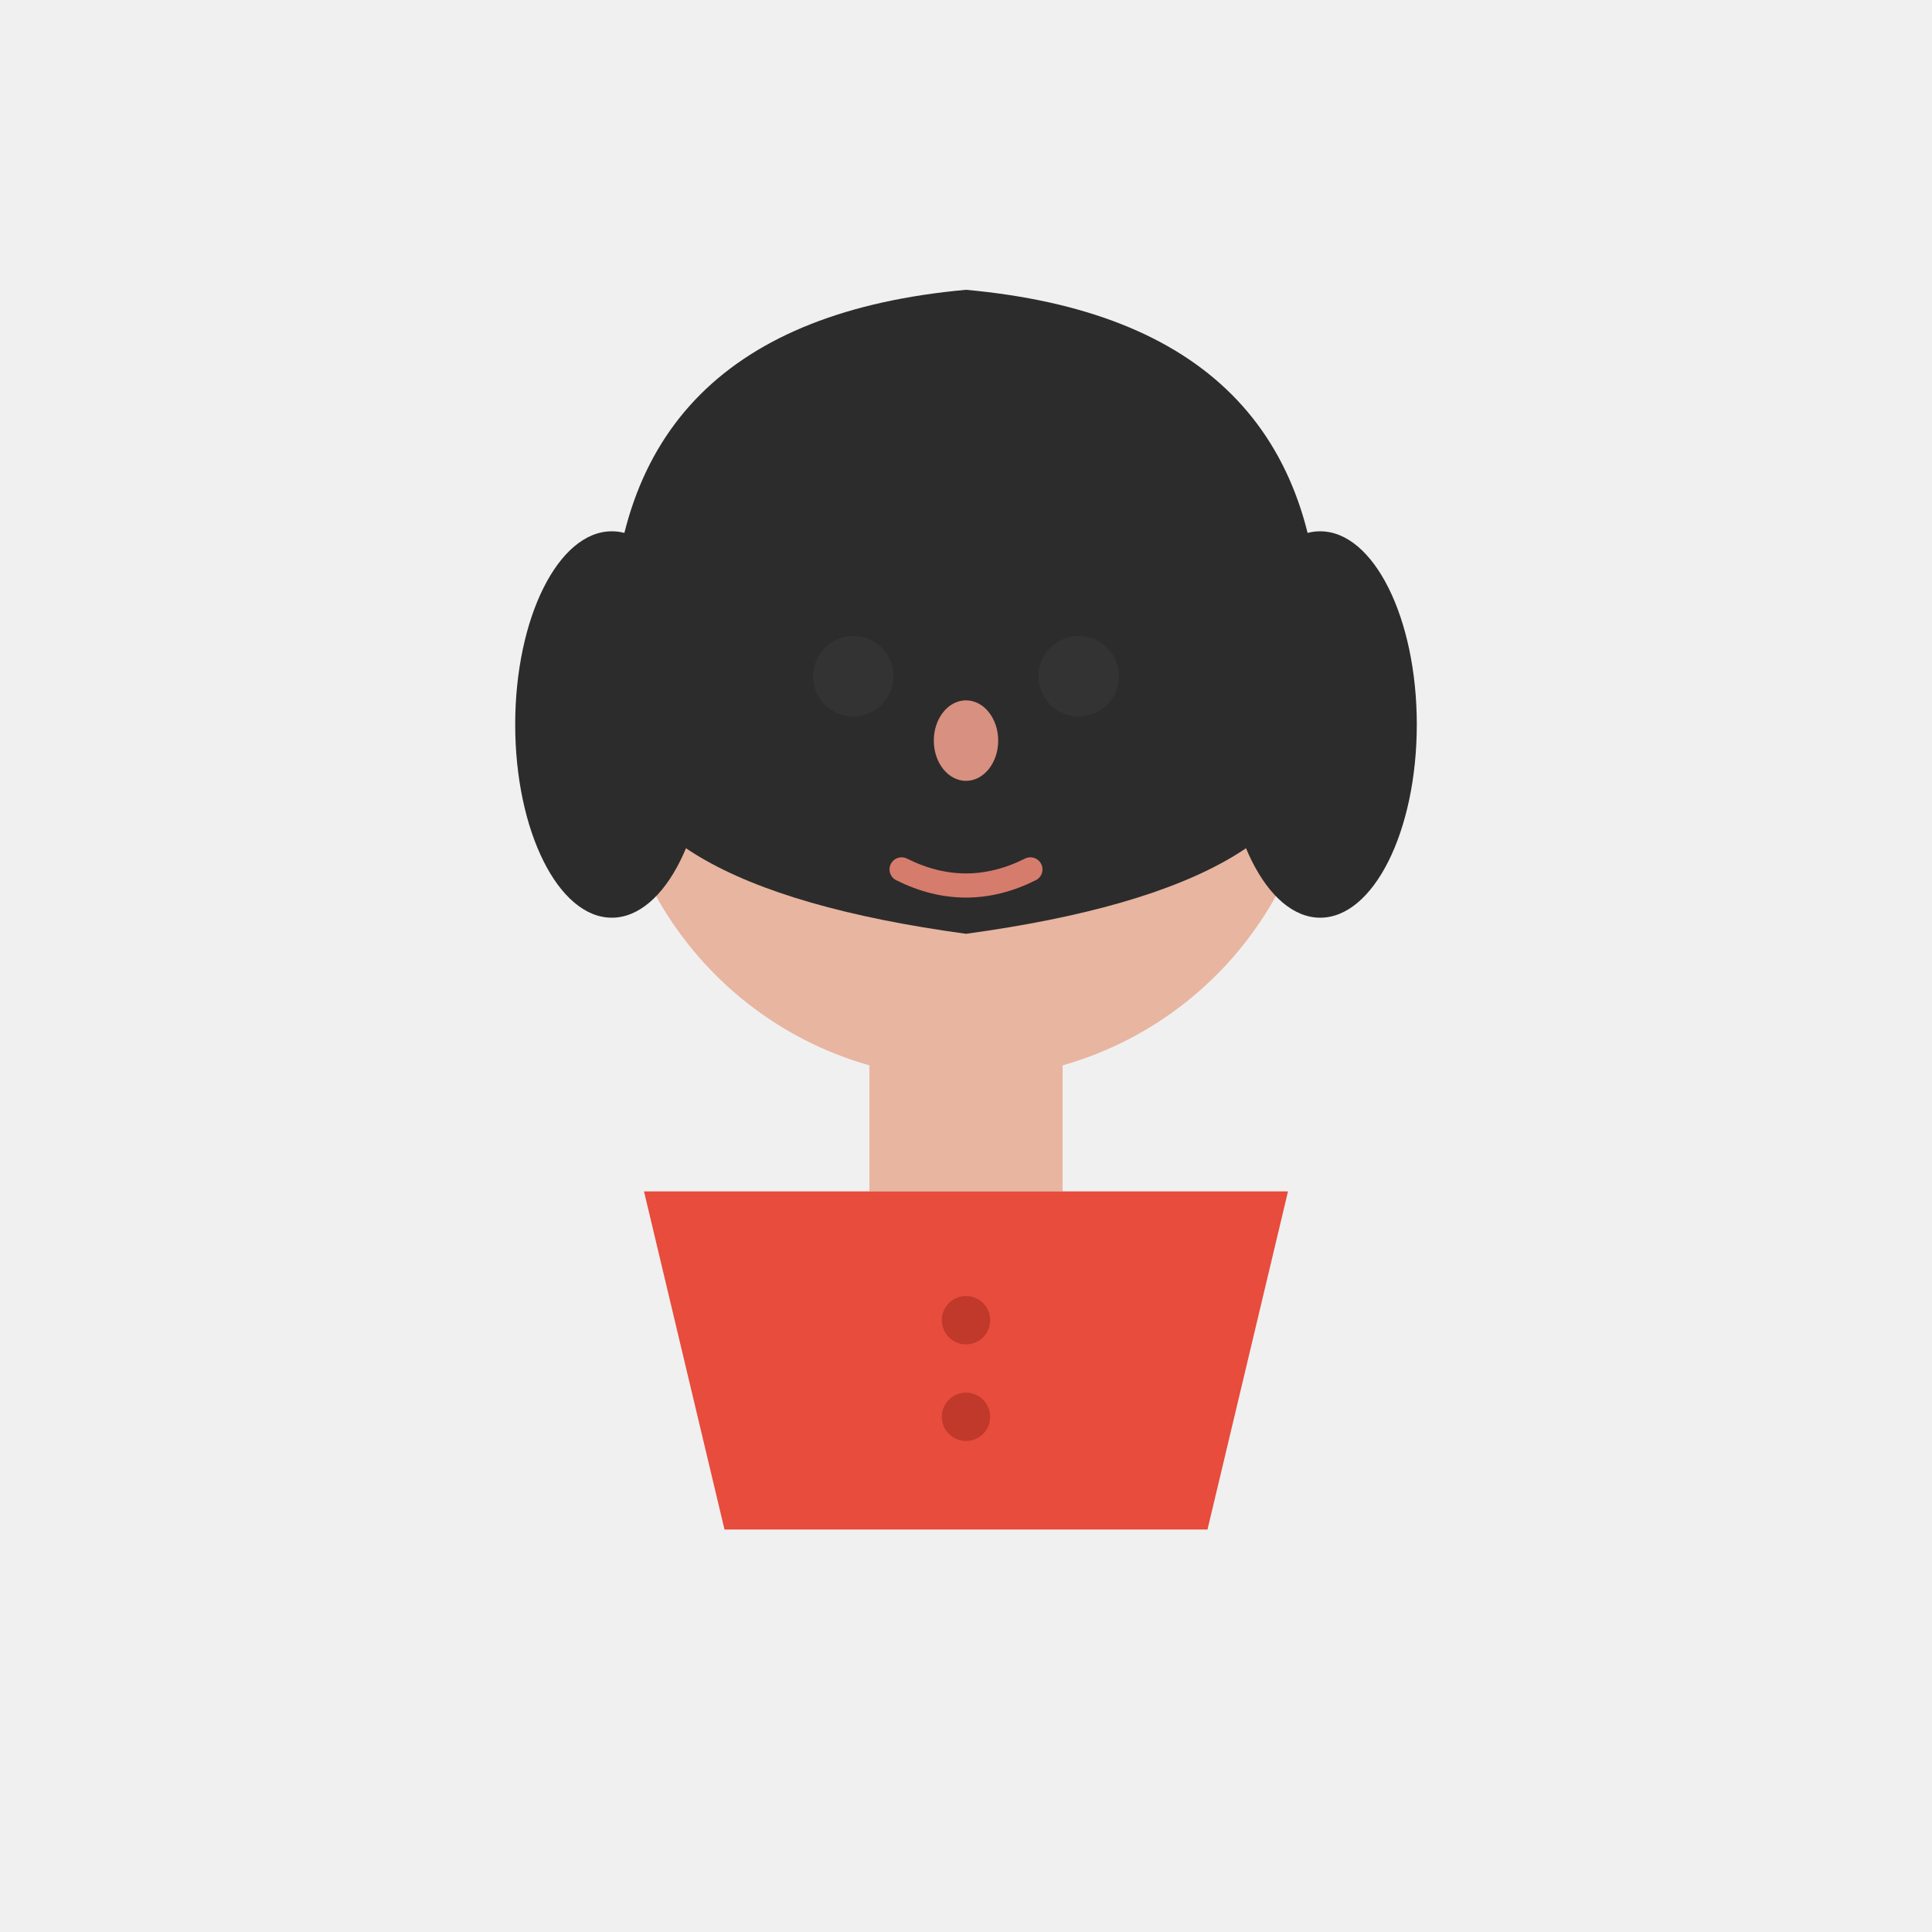
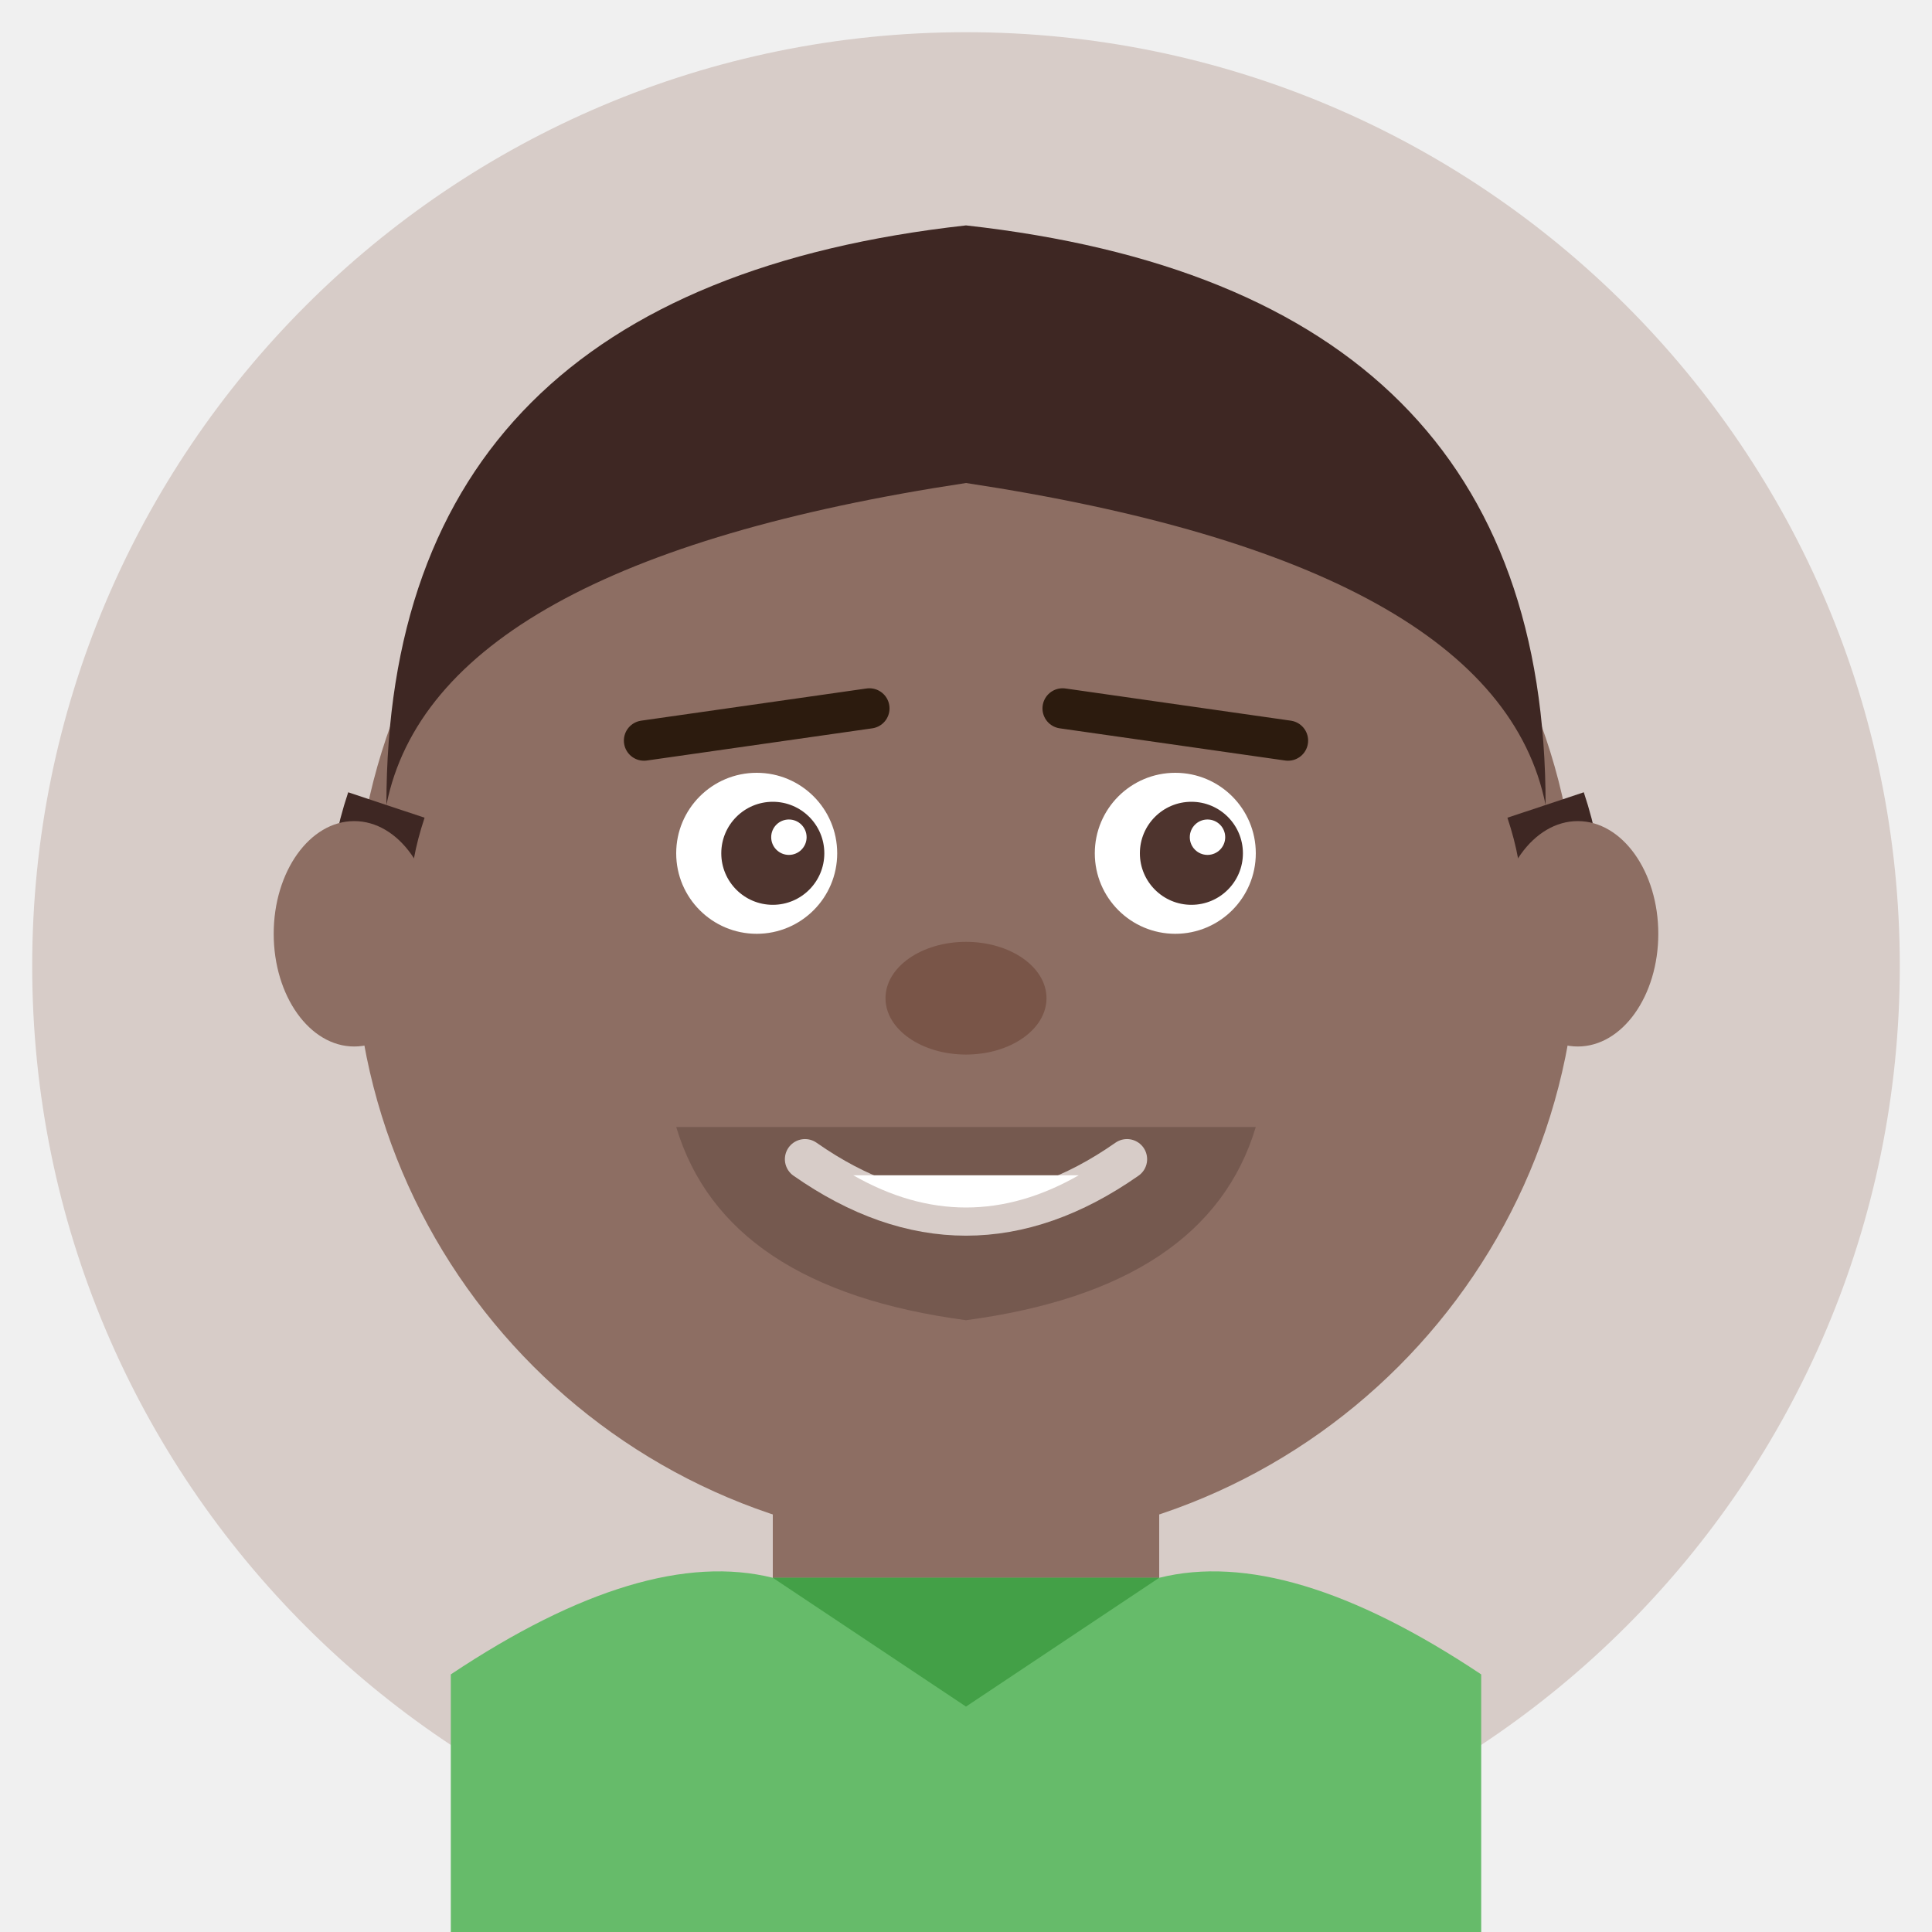
<svg xmlns="http://www.w3.org/2000/svg" viewBox="0 0 120 120">
-   <circle cx="60" cy="45" r="22" fill="#E8B5A0" />
-   <path d="M 38 40 Q 38 20 60 18 Q 82 20 82 40 L 82 45 Q 82 55 60 58 Q 38 55 38 45 Z" fill="#2C2C2C" />
-   <ellipse cx="38" cy="45" rx="6" ry="12" fill="#2C2C2C" />
-   <ellipse cx="82" cy="45" rx="6" ry="12" fill="#2C2C2C" />
-   <circle cx="53" cy="42" r="2.5" fill="#333333" />
-   <circle cx="67" cy="42" r="2.5" fill="#333333" />
-   <path d="M 56 50 Q 60 52 64 50" stroke="#2C2C2C" stroke-width="2" fill="none" stroke-linecap="round" />
-   <path d="M 52 50 Q 56 51.5 56 50" stroke="#2C2C2C" stroke-width="1.8" fill="none" stroke-linecap="round" />
-   <path d="M 68 50 Q 64 51.5 64 50" stroke="#2C2C2C" stroke-width="1.8" fill="none" stroke-linecap="round" />
-   <ellipse cx="60" cy="46" rx="2" ry="2.5" fill="#D89080" />
-   <path d="M 56 54 Q 60 56 64 54" stroke="#D67C6C" stroke-width="1.5" fill="none" stroke-linecap="round" />
-   <rect x="54" y="66" width="12" height="8" fill="#E8B5A0" />
-   <path d="M 40 74 L 80 74 L 75 95 L 45 95 Z" fill="#E74C3C" />
-   <circle cx="60" cy="82" r="1.5" fill="#C0392B" />
-   <circle cx="60" cy="88" r="1.5" fill="#C0392B" />
+   <circle cx="60" cy="60" r="58" fill="#D7CCC8" />
+   <circle cx="60" cy="58" r="38" fill="#8D6E63" />
+   <path d="M 24 50 Q 24 18 60 14 Q 96 18 96 50 Q 93 35 60 30 Q 27 35 24 50" fill="#3E2723" />
+   <path d="M 24 50 Q 22 56 24 60" stroke="#3E2723" stroke-width="5" fill="none" />
+   <path d="M 96 50 Q 98 56 96 60" stroke="#3E2723" stroke-width="5" fill="none" />
+   <path d="M 40 46 L 54 44" stroke="#2C1B0E" stroke-width="2.5" fill="none" stroke-linecap="round" />
+   <path d="M 66 44 L 80 46" stroke="#2C1B0E" stroke-width="2.5" fill="none" stroke-linecap="round" />
+   <ellipse cx="47" cy="53" rx="5" ry="5" fill="white" />
+   <circle cx="48" cy="53" r="3.2" fill="#4E342E" />
+   <circle cx="49" cy="52" r="1.1" fill="white" />
+   <ellipse cx="73" cy="53" rx="5" ry="5" fill="white" />
+   <circle cx="74" cy="53" r="3.2" fill="#4E342E" />
+   <circle cx="75" cy="52" r="1.1" fill="white" />
+   <ellipse cx="60" cy="62" rx="5" ry="3.5" fill="#795548" />
+   <path d="M 42 70 Q 45 80 60 82 Q 75 80 78 70" fill="#3E2723" opacity="0.3" />
+   <path d="M 50 72 Q 60 79 70 72" stroke="#D7CCC8" stroke-width="2.5" fill="none" stroke-linecap="round" />
+   <path d="M 53 73 Q 60 77 67 73" fill="white" />
+   <ellipse cx="22" cy="58" rx="5" ry="7" fill="#8D6E63" />
+   <ellipse cx="98" cy="58" rx="5" ry="7" fill="#8D6E63" />
+   <rect x="48" y="92" width="24" height="12" rx="2" fill="#8D6E63" />
+   <path d="M 28 104 Q 40 96 48 98 L 72 98 Q 80 96 92 104 L 92 120 L 28 120 Z" fill="#66BB6A" />
+   <path d="M 48 98 L 60 106 L 72 98" fill="#43A047" />
</svg>
